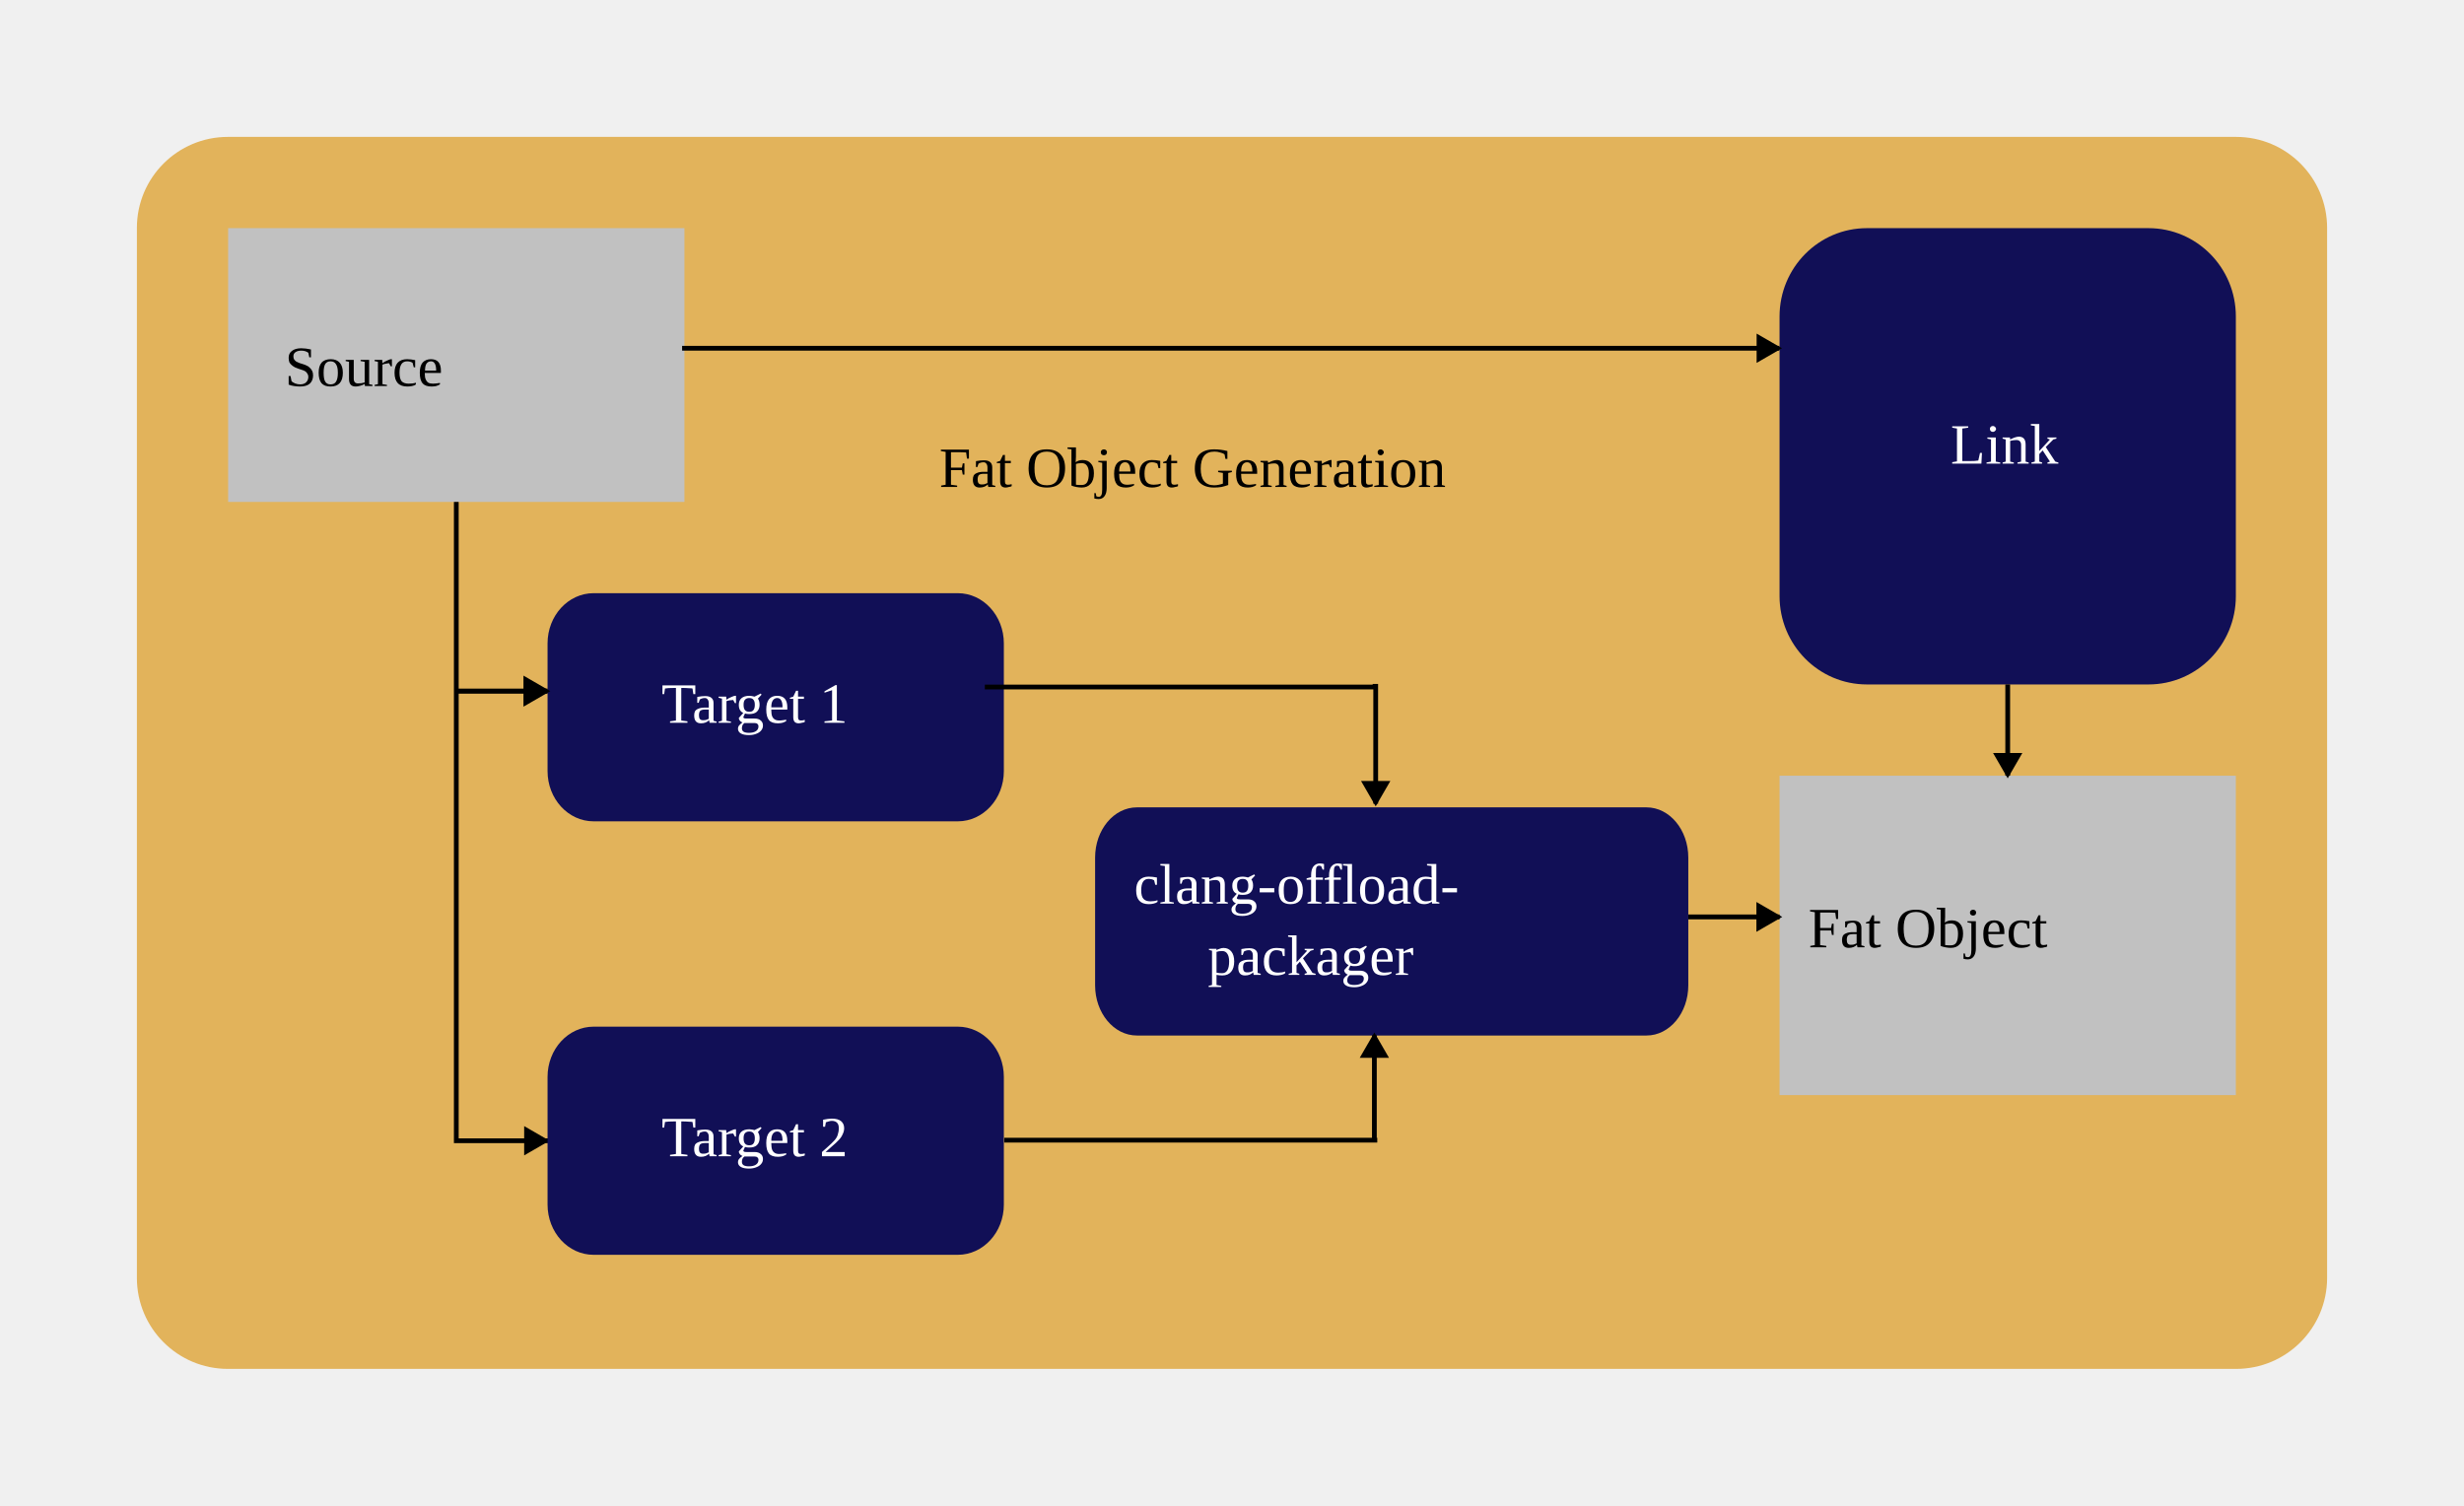
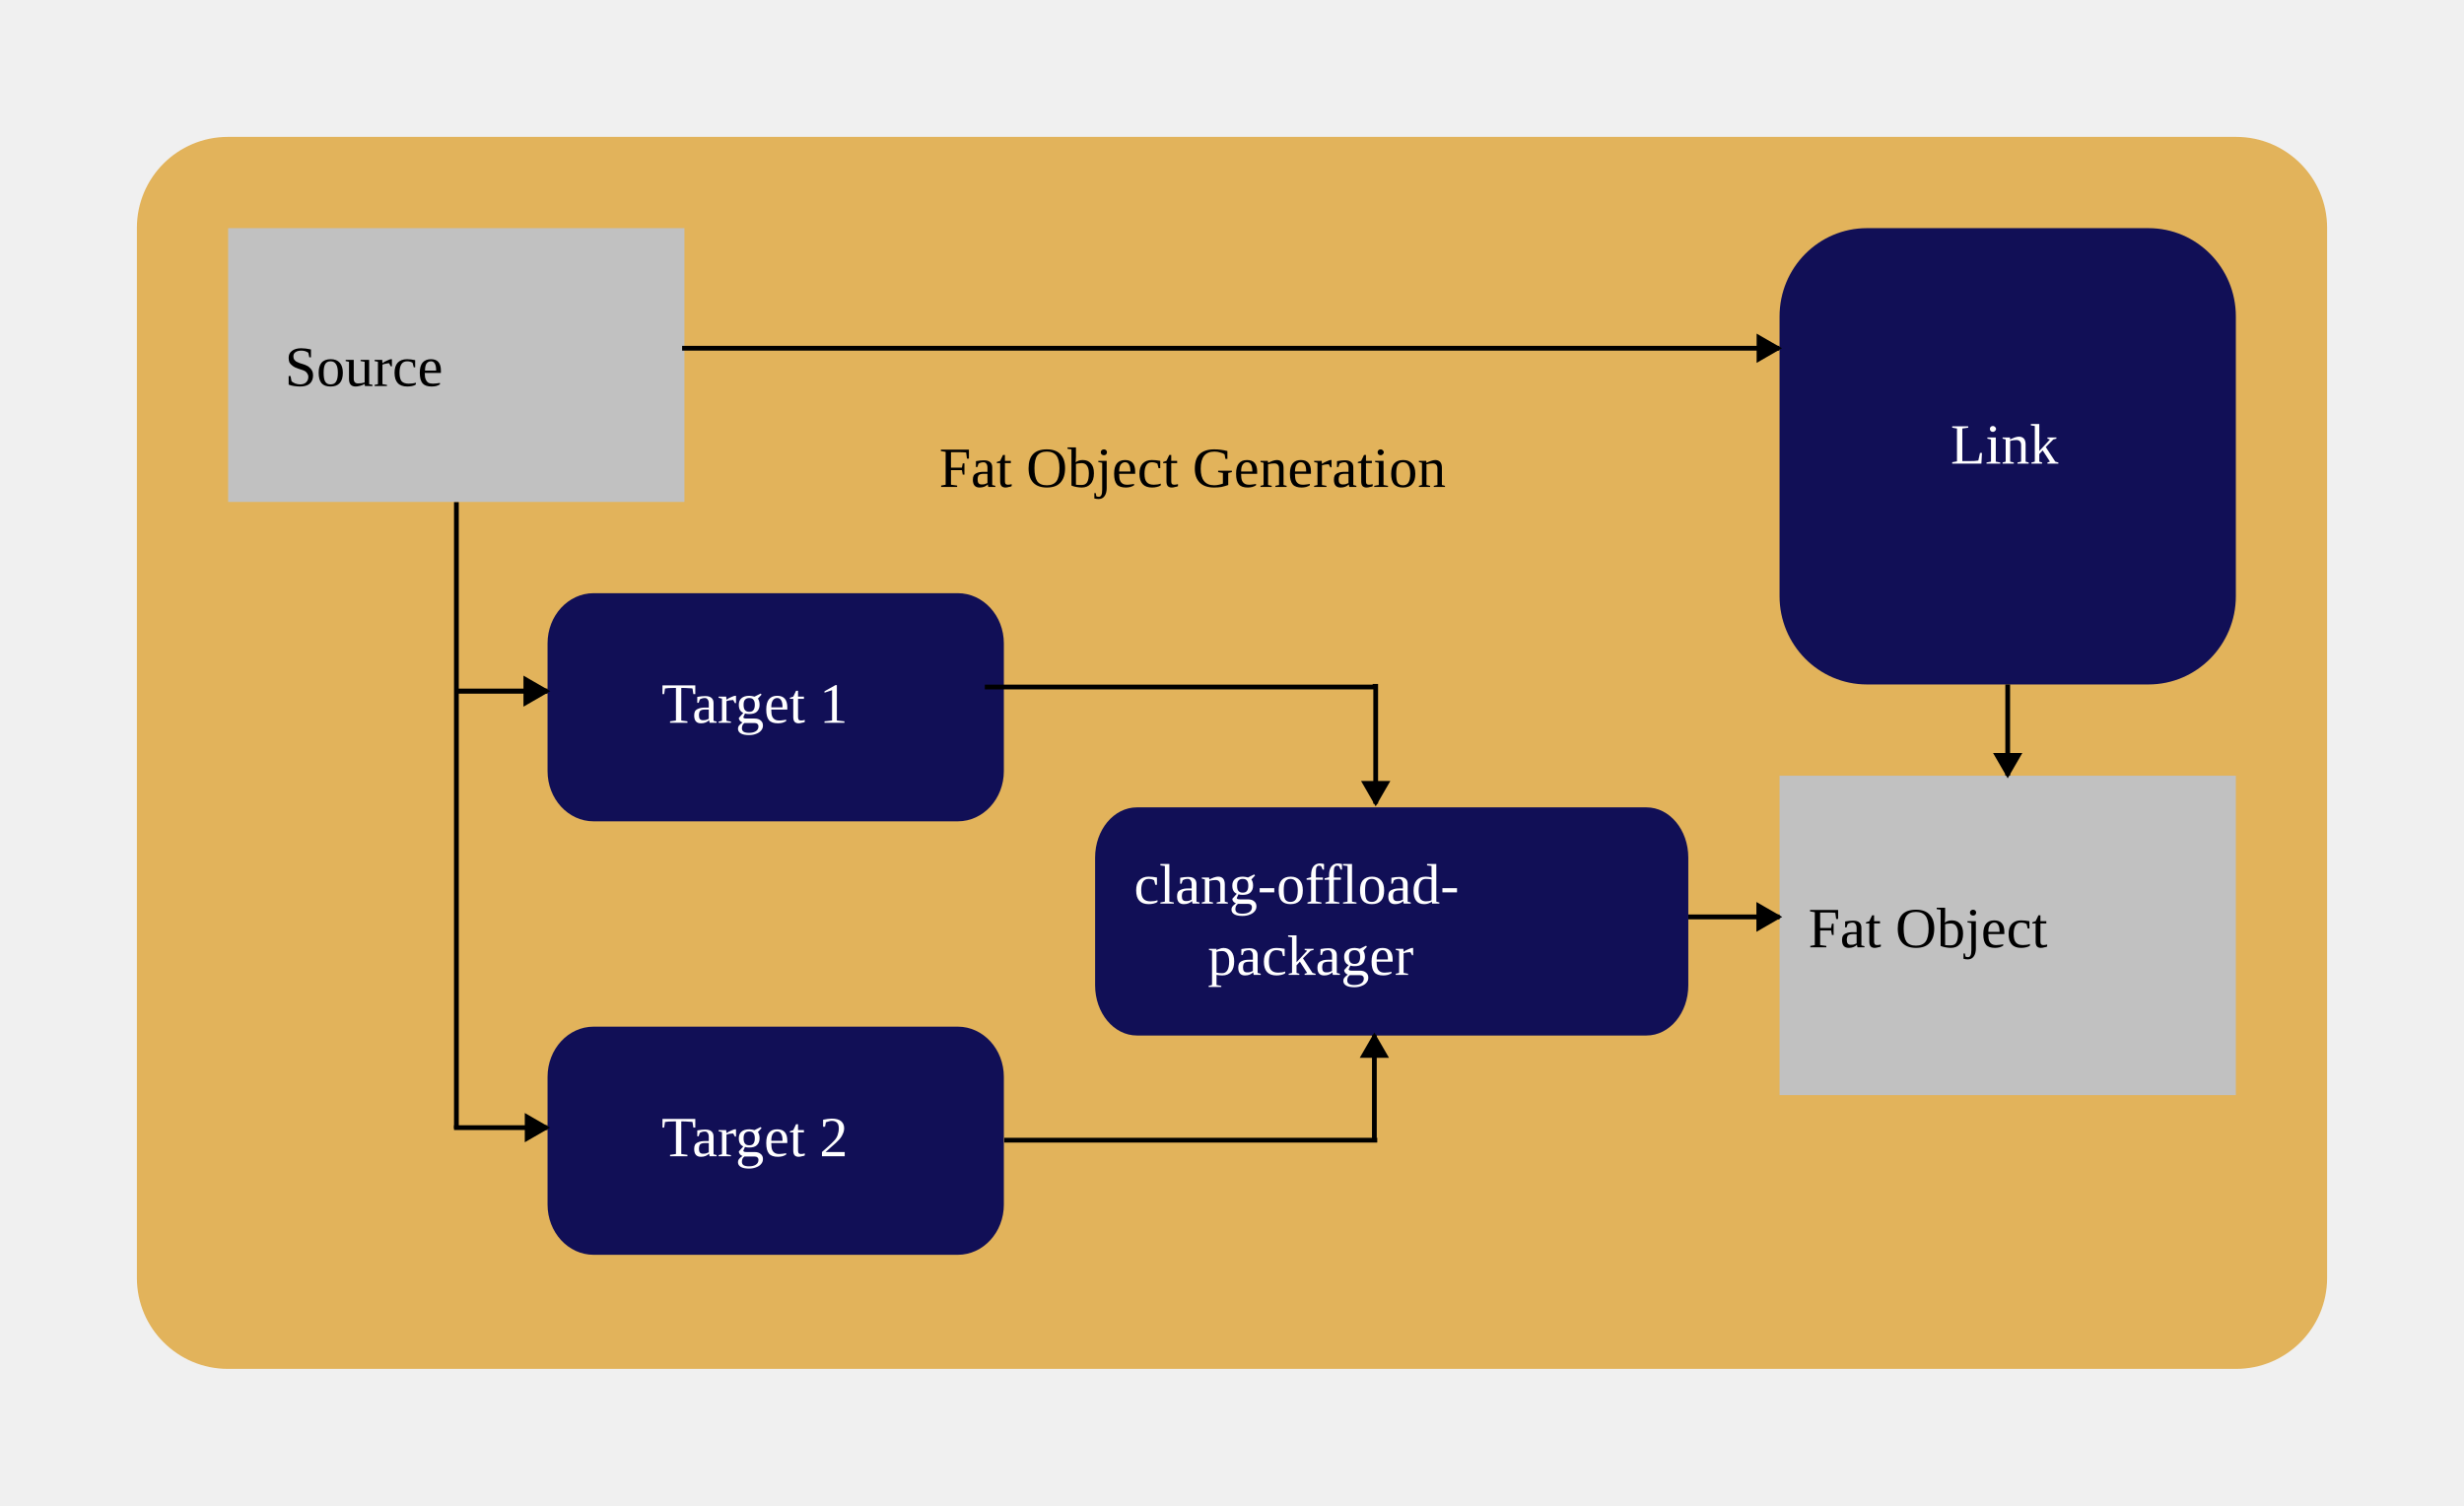
<svg xmlns="http://www.w3.org/2000/svg" width="5.4in" height="3.3in" viewBox="0 0 137.16 83.82" version="1.1" id="svg5">
  <defs id="defs2">
+     <marker style="overflow:visible" id="marker1477" refX="3" refY="0" orient="auto-start-reverse" markerWidth="5.324" markerHeight="6.155" viewBox="0 0 5.324 6.155" preserveAspectRatio="xMidYMid">
+       <path transform="scale(0.5)" style="fill:context-stroke;fill-rule:evenodd;stroke:context-stroke;stroke-width:1pt" d="M 5.77,0 -2.88,5 V -5 Z" id="path1475" />
+     </marker>
    <marker style="overflow:visible" id="marker47474" refX="3" refY="0" orient="auto-start-reverse" markerWidth="5.324" markerHeight="6.155" viewBox="0 0 5.324 6.155" preserveAspectRatio="xMidYMid">
      <path transform="scale(0.5)" style="fill:context-stroke;fill-rule:evenodd;stroke:context-stroke;stroke-width:1pt" d="M 5.77,0 -2.88,5 V -5 Z" id="path47472" />
-     </marker>
-     <marker style="overflow:visible" id="marker46854" refX="5" refY="0" orient="auto-start-reverse" markerWidth="5.324" markerHeight="6.155" viewBox="0 0 5.324 6.155" preserveAspectRatio="xMidYMid">
-       <path transform="scale(0.5)" style="fill:context-stroke;fill-rule:evenodd;stroke:context-stroke;stroke-width:1pt" d="M 5.77,0 -2.88,5 V -5 Z" id="path46852" />
    </marker>
    <marker style="overflow:visible" id="marker34666" refX="3" refY="0" orient="auto-start-reverse" markerWidth="5.324" markerHeight="6.155" viewBox="0 0 5.324 6.155" preserveAspectRatio="xMidYMid">
      <path transform="scale(0.5)" style="fill:context-stroke;fill-rule:evenodd;stroke:context-stroke;stroke-width:1pt" d="M 5.77,0 -2.88,5 V -5 Z" id="path34664" />
    </marker>
    <marker style="overflow:visible" id="marker34498" refX="3" refY="0" orient="auto-start-reverse" markerWidth="5.324" markerHeight="6.155" viewBox="0 0 5.324 6.155" preserveAspectRatio="xMidYMid">
      <path transform="scale(0.5)" style="fill:context-stroke;fill-rule:evenodd;stroke:context-stroke;stroke-width:1pt" d="M 5.77,0 -2.88,5 V -5 Z" id="path34496" />
    </marker>
    <marker style="overflow:visible" id="marker34280" refX="3" refY="0" orient="auto-start-reverse" markerWidth="5.324" markerHeight="6.155" viewBox="0 0 5.324 6.155" preserveAspectRatio="xMidYMid">
      <path transform="scale(0.5)" style="fill:context-stroke;fill-rule:evenodd;stroke:context-stroke;stroke-width:1pt" d="M 5.77,0 -2.88,5 V -5 Z" id="path34278" />
    </marker>
    <marker style="overflow:visible" id="marker34066" refX="3" refY="0" orient="auto-start-reverse" markerWidth="5.324" markerHeight="6.155" viewBox="0 0 5.324 6.155" preserveAspectRatio="xMidYMid">
      <path transform="scale(0.5)" style="fill:context-stroke;fill-rule:evenodd;stroke:context-stroke;stroke-width:1pt" d="M 5.77,0 -2.88,5 V -5 Z" id="path34064" />
    </marker>
    <marker style="overflow:visible" id="TriangleStart" refX="3" refY="0" orient="auto-start-reverse" markerWidth="5.324" markerHeight="6.155" viewBox="0 0 5.324 6.155" preserveAspectRatio="xMidYMid">
      <path transform="scale(0.5)" style="fill:context-stroke;fill-rule:evenodd;stroke:context-stroke;stroke-width:1pt" d="M 5.77,0 -2.88,5 V -5 Z" id="path135" />
    </marker>
  </defs>
  <g id="layer1">
    <g id="g43239">
      <g id="g42909">
        <g id="g43470" transform="translate(-35.88779,-58.49786)">
          <g id="g43422" transform="translate(-2.212207,-32.94213)">
            <rect style="fill:#e2b35b;fill-opacity:1;stroke-width:0.463" id="rect10058-5" width="121.92" height="68.58" x="45.72" y="99.06" ry="5.066" />
          </g>
          <g id="g1341-1-6-5" transform="matrix(0.7892921,0,0,0.8088662,55.62528,-33.66735)">
            <rect style="fill:#110f56;stroke-width:0.168" id="rect10058-7-4-8-6-0" width="32.181" height="31.402" x="100.498" y="129.645" ry="6.078" rx="6.159" />
          </g>
          <g id="g1902" transform="matrix(0.7759164,0,0,0.9216469,-21.68554,2.888631)">
            <rect style="fill:#c1c1c1;fill-opacity:1;stroke-width:0.665" id="rect1395" width="32.735" height="16.536" x="90.568" y="74.116" ry="0" rx="0" />
            <text xml:space="preserve" style="font-size:3.751px;text-align:center;text-anchor:middle;fill:#000000;fill-opacity:1;stroke-width:0.313;stroke-dasharray:1.25, 1.25;stroke-dashoffset:0" x="98.224" y="91.078" id="text30644" transform="scale(1.088763,0.9184738)">
              <tspan id="tspan30642" style="stroke-width:0.313" x="98.224" y="91.078">Source</tspan>
            </text>
          </g>
          <g id="g1902-0" transform="matrix(0.7759164,0,0,1.075255,64.67446,21.98376)">
            <rect style="fill:#c1c1c1;fill-opacity:1;stroke-width:0.665" id="rect1395-7" width="32.735" height="16.536" x="90.568" y="74.116" ry="0" rx="0" />
          </g>
          <g id="g30650" transform="translate(-2.212206,-32.94214)">
            <g id="g1341-1" transform="matrix(0.7892921,0,0,0.5503445,-10.74252,48.52884)">
              <rect style="fill:#110f56;stroke-width:0.144" id="rect10058-7-4-8" width="32.181" height="23.076" x="100.498" y="137.97" ry="5.08" rx="3.248" />
            </g>
            <text xml:space="preserve" style="font-size:3.175px;fill:#ffffff;fill-opacity:1;stroke-width:0.265;stroke-dasharray:1.058, 1.058;stroke-dashoffset:0" x="74.914" y="131.673" id="text10908">
              <tspan id="tspan10906" style="fill:#ffffff;fill-opacity:1;stroke-width:0.265" x="74.914" y="131.673">Target 1</tspan>
            </text>
          </g>
          <g id="g30638" transform="translate(5.605926,-34.05495)">
            <g id="g1341-1-6" transform="matrix(1.02608,0,0,0.5503445,-11.8774,61.56421)">
              <rect style="fill:#110f56;stroke-width:0.144" id="rect10058-7-4-8-6" width="32.181" height="23.076" x="100.498" y="137.97" ry="5.08" rx="2.266" />
            </g>
            <text xml:space="preserve" style="font-size:3.175px;text-align:center;text-anchor:middle;fill:#ffffff;fill-opacity:1;stroke-width:0.265;stroke-dasharray:1.058, 1.058;stroke-dashoffset:0" x="108.407" y="142.852" id="text10908-4">
              <tspan style="text-align:center;text-anchor:middle;fill:#ffffff;fill-opacity:1;stroke-width:0.265" x="108.407" y="142.852" id="tspan12100">clang-offload-</tspan>
              <tspan style="text-align:center;text-anchor:middle;fill:#ffffff;fill-opacity:1;stroke-width:0.265" x="108.407" y="146.82" id="tspan30627">packager</tspan>
            </text>
          </g>
          <text xml:space="preserve" style="font-size:3.175px;fill:#ffffff;fill-opacity:1;stroke-width:0.265;stroke-dasharray:1.058, 1.058;stroke-dashoffset:0" x="144.463" y="84.304" id="text10908-57">
            <tspan id="tspan10906-16" style="fill:#ffffff;fill-opacity:1;stroke-width:0.265" x="144.463" y="84.304">Link</tspan>
          </text>
          <text xml:space="preserve" style="font-size:3.175px;text-align:center;text-anchor:middle;fill:#000000;fill-opacity:1;stroke-width:0.265;stroke-dasharray:1.058, 1.058;stroke-dashoffset:0" x="106.642" y="85.608" id="text12230">
            <tspan id="tspan12228" style="stroke-width:0.265" x="106.642" y="85.608">Fat Object Generation</tspan>
          </text>
          <text xml:space="preserve" style="font-size:3.175px;text-align:center;text-anchor:middle;fill:#000000;fill-opacity:1;stroke-width:0.265;stroke-dasharray:1.058, 1.058;stroke-dashoffset:0" x="147.574" y="111.231" id="text30631">
            <tspan id="tspan30629" style="stroke-width:0.265" x="147.574" y="111.231">Fat Object</tspan>
          </text>
-           <path style="fill:none;fill-rule:evenodd;stroke:#000000;stroke-width:0.265px;stroke-linecap:butt;stroke-linejoin:miter;stroke-opacity:1;marker-start:url(#marker46854)" d="m 66.861,121.998 -5.573,0 V 86.438" id="path30702" />
          <path style="fill:none;fill-rule:evenodd;stroke:#000000;stroke-width:0.281px;stroke-linecap:butt;stroke-linejoin:miter;stroke-miterlimit:4;stroke-opacity:1;marker-end:url(#marker34666)" d="m 61.288,96.971 h 5.08" id="path31434" />
          <g id="g30650-1" transform="translate(-2.212206,-8.812136)">
            <g id="g1341-1-4" transform="matrix(0.7892921,0,0,0.5503445,-10.74252,48.52884)">
              <rect style="fill:#110f56;stroke-width:0.144" id="rect10058-7-4-8-39" width="32.181" height="23.076" x="100.498" y="137.97" ry="5.08" rx="3.248" />
            </g>
            <text xml:space="preserve" style="font-size:3.175px;fill:#ffffff;fill-opacity:1;stroke-width:0.265;stroke-dasharray:1.058, 1.058;stroke-dashoffset:0" x="74.914" y="131.673" id="text10908-28">
              <tspan id="tspan10906-8" style="fill:#ffffff;fill-opacity:1;stroke-width:0.265" x="74.914" y="131.673">Target 2</tspan>
            </text>
          </g>
          <path style="fill:none;fill-rule:evenodd;stroke:#000000;stroke-width:0.27px;stroke-linecap:butt;stroke-linejoin:miter;stroke-opacity:1;marker-end:url(#marker34498)" d="m 129.868,109.538 h 5.08" id="path31438" />
          <path style="display:inline;fill:none;fill-rule:evenodd;stroke:#000000;stroke-width:0.265px;stroke-linecap:butt;stroke-linejoin:miter;stroke-opacity:1" d="m 90.709,96.741 h 21.59 v -0.032" id="path31440" />
          <path style="fill:none;fill-rule:evenodd;stroke:#000000;stroke-width:0.265px;stroke-linecap:butt;stroke-linejoin:miter;stroke-opacity:1;marker-start:url(#marker34066)" d="m 112.467,103.237 v -6.534 h -0.168" id="path31442" />
          <path style="fill:none;fill-rule:evenodd;stroke:#000000;stroke-width:0.265px;stroke-linecap:butt;stroke-linejoin:miter;stroke-opacity:1;marker-end:url(#marker34280)" d="m 147.648,96.598 v 5.08" id="path32904" />
          <path style="fill:#000000;fill-opacity:1;stroke-width:34.29;stroke-dasharray:136.944, 136.944;stroke-dashoffset:0" d="m 72.876,77.921 60.888,0.038" id="path33023" />
          <path style="fill:#000000;fill-opacity:1;stroke-width:34.29;stroke-dasharray:136.944, 136.944;stroke-dashoffset:0" d="m 72.838,77.921 60.888,-0.114" id="path33025" />
          <path style="fill:#030303;fill-opacity:1;stroke:#000000;stroke-width:0.265;stroke-dasharray:none;stroke-dashoffset:0;stroke-opacity:1;marker-end:url(#TriangleStart)" d="M 73.858,77.883 H 134.936" id="path33924" />
          <path style="fill:#030303;fill-opacity:1;stroke:#000000;stroke-width:0.265;stroke-miterlimit:4;stroke-dasharray:none;stroke-dashoffset:0;stroke-opacity:1" d="M 91.791,121.966 H 112.554" id="path47260" />
          <path style="fill:#030303;fill-opacity:1;stroke:#000000;stroke-width:0.265;stroke-miterlimit:4;stroke-dasharray:none;stroke-dashoffset:0;stroke-opacity:1;marker-end:url(#marker47474)" d="m 112.393,121.966 v -5.848" id="path47262" />
+           <path style="fill:#030303;stroke:#000000;stroke-width:0.265" d="M 61.293,86.45 V 121.322" id="path690" />
+           <path style="fill:#030303;stroke:#000000;stroke-width:0.265;marker-end:url(#marker1477)" d="m 61.161,121.268 h 5.204" id="path692" />
        </g>
      </g>
    </g>
  </g>
</svg>
